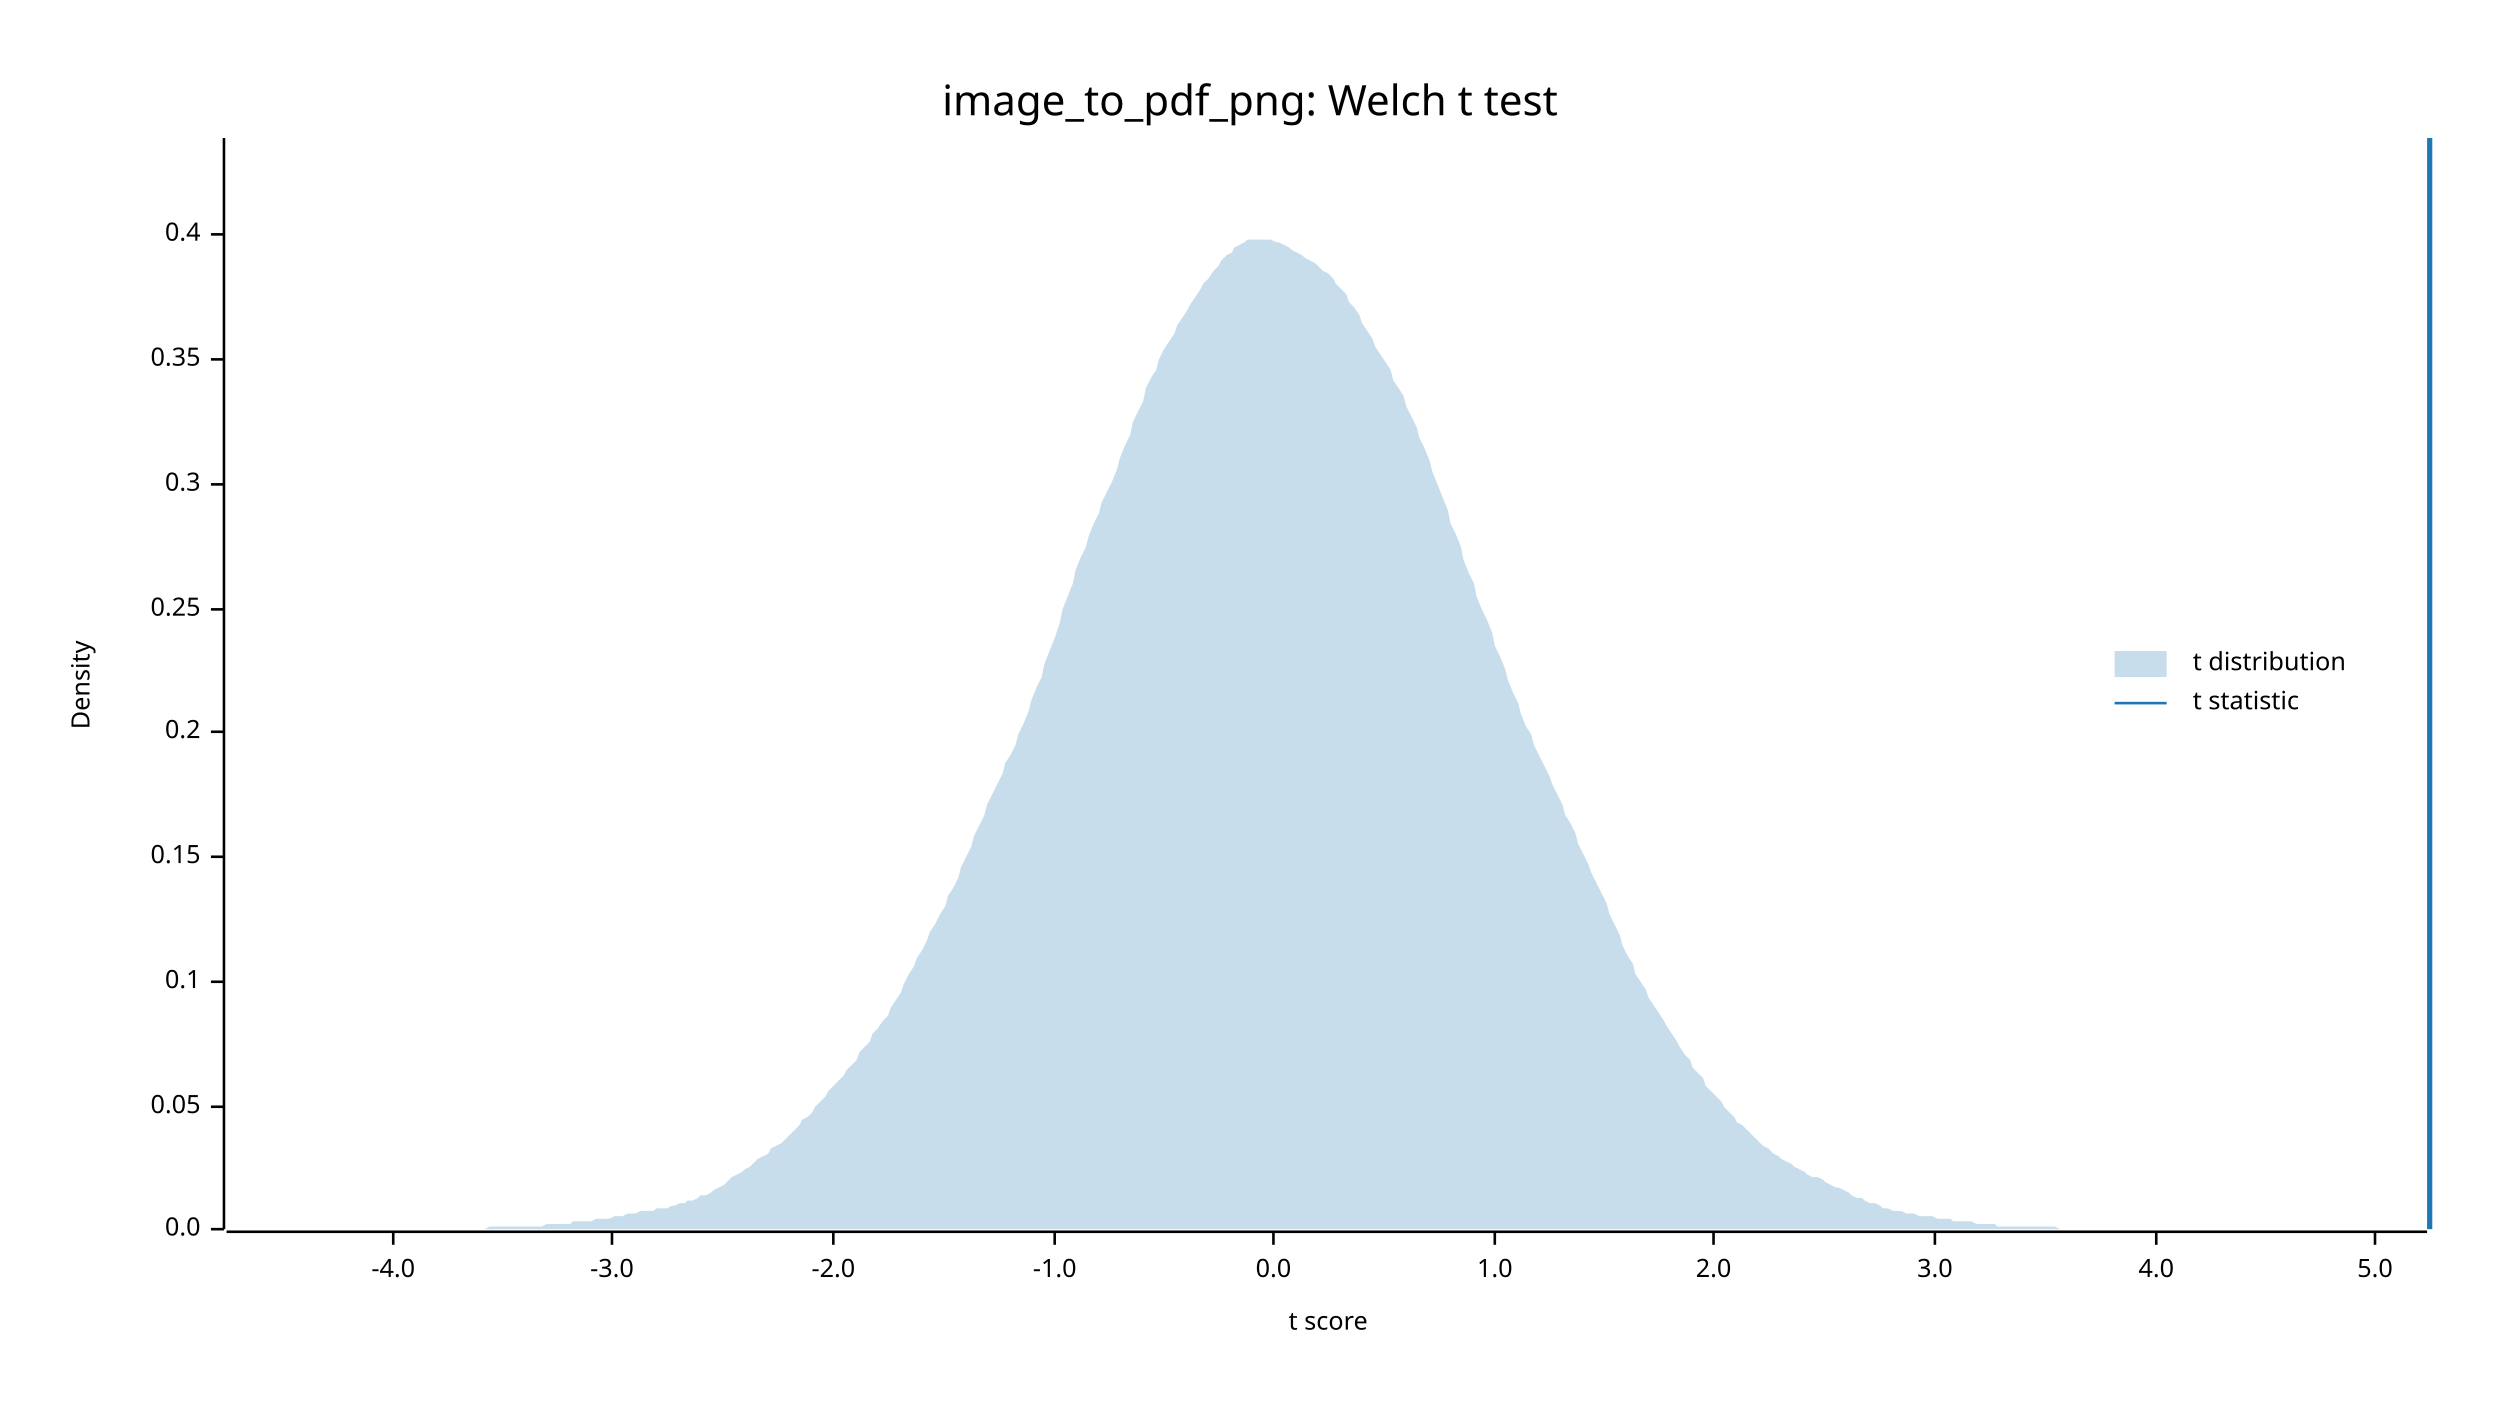
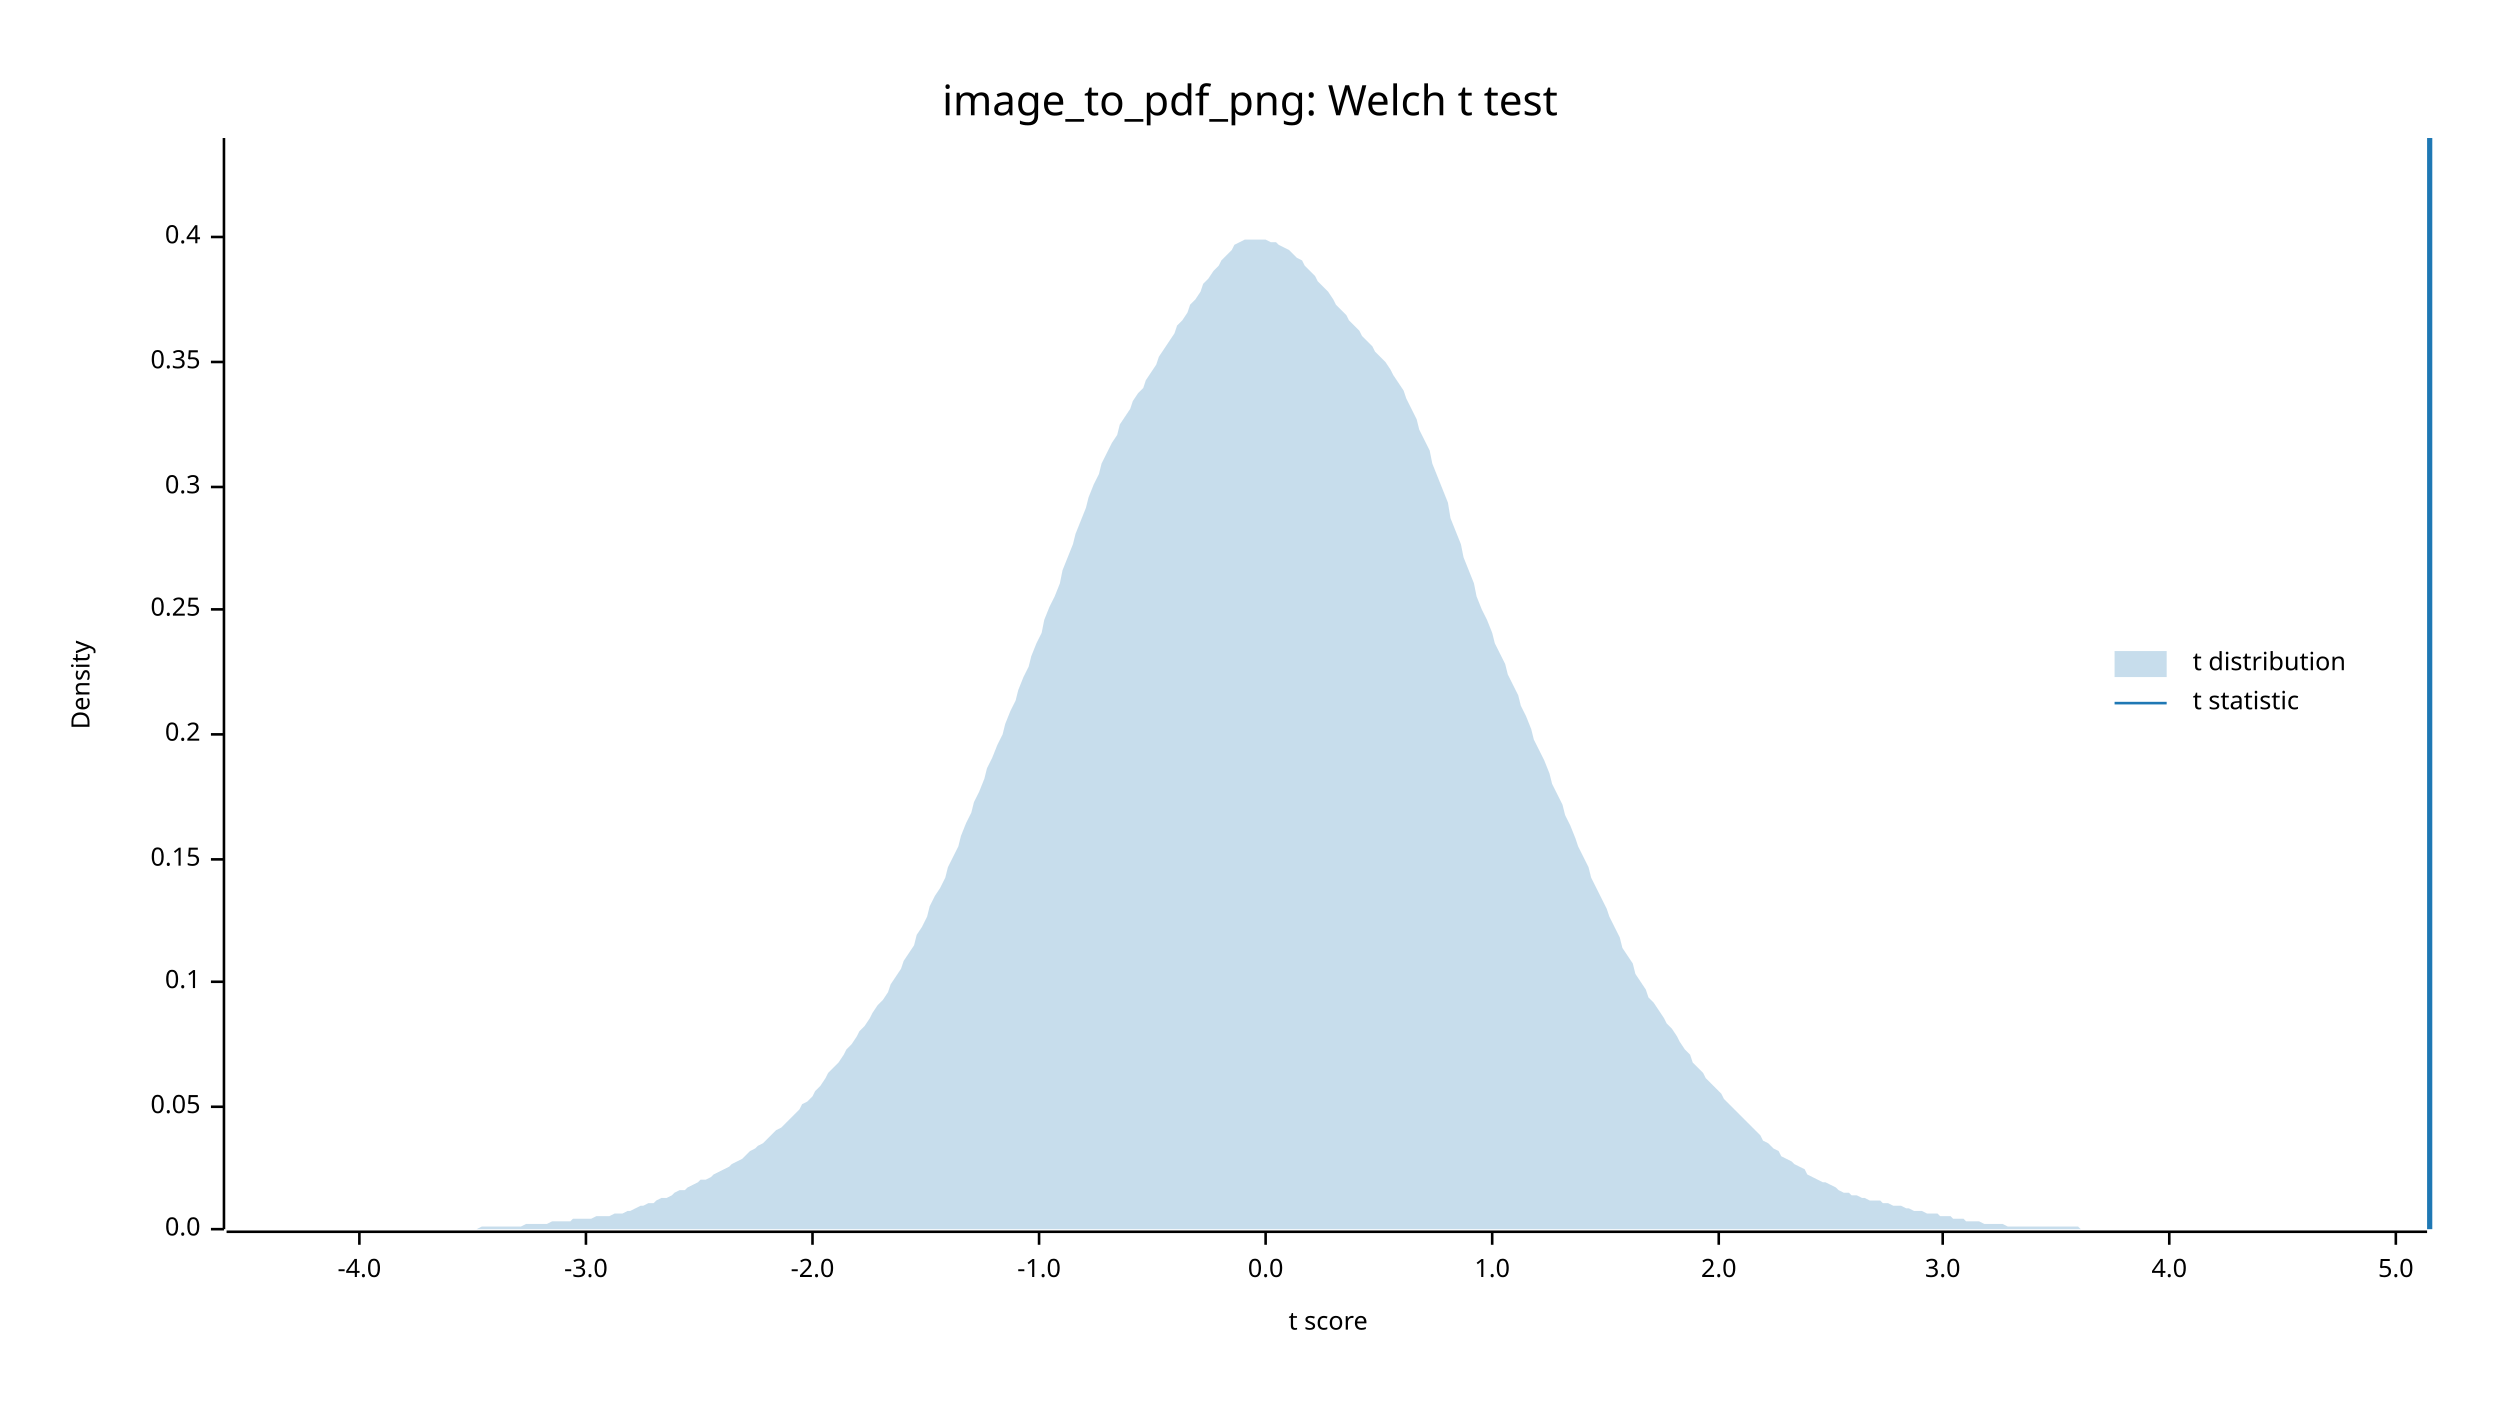
<svg xmlns="http://www.w3.org/2000/svg" width="960" height="540" viewBox="0 0 960 540">
  <text x="480" y="32" dy="0.76em" text-anchor="middle" font-family="sans-serif" font-size="16.129" opacity="1" fill="#000000">
image_to_pdf_png: Welch t test
</text>
  <text x="27" y="263" dy="0.76em" text-anchor="middle" font-family="sans-serif" font-size="9.677" opacity="1" fill="#000000" transform="rotate(270, 27, 263)">
Density
</text>
  <text x="510" y="513" dy="-0.5ex" text-anchor="middle" font-family="sans-serif" font-size="9.677" opacity="1" fill="#000000">
t score
</text>
  <polyline fill="none" opacity="1" stroke="#000000" stroke-width="1" points="86,53 86,472 " />
  <text x="77" y="472" dy="0.5ex" text-anchor="end" font-family="sans-serif" font-size="9.677" opacity="1" fill="#000000">
0.0
</text>
  <polyline fill="none" opacity="1" stroke="#000000" stroke-width="1" points="81,472 86,472 " />
  <text x="77" y="425" dy="0.5ex" text-anchor="end" font-family="sans-serif" font-size="9.677" opacity="1" fill="#000000">
0.05
</text>
  <polyline fill="none" opacity="1" stroke="#000000" stroke-width="1" points="81,425 86,425 " />
  <text x="77" y="377" dy="0.5ex" text-anchor="end" font-family="sans-serif" font-size="9.677" opacity="1" fill="#000000">
0.1
</text>
  <polyline fill="none" opacity="1" stroke="#000000" stroke-width="1" points="81,377 86,377 " />
-   <text x="77" y="329" dy="0.5ex" text-anchor="end" font-family="sans-serif" font-size="9.677" opacity="1" fill="#000000">
+   <text x="77" y="330" dy="0.5ex" text-anchor="end" font-family="sans-serif" font-size="9.677" opacity="1" fill="#000000">
0.15
</text>
-   <polyline fill="none" opacity="1" stroke="#000000" stroke-width="1" points="81,329 86,329 " />
-   <text x="77" y="281" dy="0.5ex" text-anchor="end" font-family="sans-serif" font-size="9.677" opacity="1" fill="#000000">
+   <polyline fill="none" opacity="1" stroke="#000000" stroke-width="1" points="81,330 86,330 " />
+   <text x="77" y="282" dy="0.5ex" text-anchor="end" font-family="sans-serif" font-size="9.677" opacity="1" fill="#000000">
0.2
</text>
-   <polyline fill="none" opacity="1" stroke="#000000" stroke-width="1" points="81,281 86,281 " />
+   <polyline fill="none" opacity="1" stroke="#000000" stroke-width="1" points="81,282 86,282 " />
  <text x="77" y="234" dy="0.5ex" text-anchor="end" font-family="sans-serif" font-size="9.677" opacity="1" fill="#000000">
0.25
</text>
  <polyline fill="none" opacity="1" stroke="#000000" stroke-width="1" points="81,234 86,234 " />
-   <text x="77" y="186" dy="0.5ex" text-anchor="end" font-family="sans-serif" font-size="9.677" opacity="1" fill="#000000">
+   <text x="77" y="187" dy="0.5ex" text-anchor="end" font-family="sans-serif" font-size="9.677" opacity="1" fill="#000000">
0.3
</text>
-   <polyline fill="none" opacity="1" stroke="#000000" stroke-width="1" points="81,186 86,186 " />
-   <text x="77" y="138" dy="0.5ex" text-anchor="end" font-family="sans-serif" font-size="9.677" opacity="1" fill="#000000">
+   <polyline fill="none" opacity="1" stroke="#000000" stroke-width="1" points="81,187 86,187 " />
+   <text x="77" y="139" dy="0.5ex" text-anchor="end" font-family="sans-serif" font-size="9.677" opacity="1" fill="#000000">
0.35
</text>
-   <polyline fill="none" opacity="1" stroke="#000000" stroke-width="1" points="81,138 86,138 " />
-   <text x="77" y="90" dy="0.5ex" text-anchor="end" font-family="sans-serif" font-size="9.677" opacity="1" fill="#000000">
+   <polyline fill="none" opacity="1" stroke="#000000" stroke-width="1" points="81,139 86,139 " />
+   <text x="77" y="91" dy="0.5ex" text-anchor="end" font-family="sans-serif" font-size="9.677" opacity="1" fill="#000000">
0.4
</text>
-   <polyline fill="none" opacity="1" stroke="#000000" stroke-width="1" points="81,90 86,90 " />
+   <polyline fill="none" opacity="1" stroke="#000000" stroke-width="1" points="81,91 86,91 " />
  <polyline fill="none" opacity="1" stroke="#000000" stroke-width="1" points="87,473 932,473 " />
-   <text x="151" y="483" dy="0.76em" text-anchor="middle" font-family="sans-serif" font-size="9.677" opacity="1" fill="#000000">
+   <text x="138" y="483" dy="0.76em" text-anchor="middle" font-family="sans-serif" font-size="9.677" opacity="1" fill="#000000">
-4.0
</text>
-   <polyline fill="none" opacity="1" stroke="#000000" stroke-width="1" points="151,473 151,478 " />
-   <text x="235" y="483" dy="0.76em" text-anchor="middle" font-family="sans-serif" font-size="9.677" opacity="1" fill="#000000">
+   <polyline fill="none" opacity="1" stroke="#000000" stroke-width="1" points="138,473 138,478 " />
+   <text x="225" y="483" dy="0.76em" text-anchor="middle" font-family="sans-serif" font-size="9.677" opacity="1" fill="#000000">
-3.0
</text>
-   <polyline fill="none" opacity="1" stroke="#000000" stroke-width="1" points="235,473 235,478 " />
-   <text x="320" y="483" dy="0.76em" text-anchor="middle" font-family="sans-serif" font-size="9.677" opacity="1" fill="#000000">
+   <polyline fill="none" opacity="1" stroke="#000000" stroke-width="1" points="225,473 225,478 " />
+   <text x="312" y="483" dy="0.76em" text-anchor="middle" font-family="sans-serif" font-size="9.677" opacity="1" fill="#000000">
-2.0
</text>
-   <polyline fill="none" opacity="1" stroke="#000000" stroke-width="1" points="320,473 320,478 " />
-   <text x="405" y="483" dy="0.76em" text-anchor="middle" font-family="sans-serif" font-size="9.677" opacity="1" fill="#000000">
+   <polyline fill="none" opacity="1" stroke="#000000" stroke-width="1" points="312,473 312,478 " />
+   <text x="399" y="483" dy="0.76em" text-anchor="middle" font-family="sans-serif" font-size="9.677" opacity="1" fill="#000000">
-1.0
</text>
-   <polyline fill="none" opacity="1" stroke="#000000" stroke-width="1" points="405,473 405,478 " />
-   <text x="489" y="483" dy="0.76em" text-anchor="middle" font-family="sans-serif" font-size="9.677" opacity="1" fill="#000000">
+   <polyline fill="none" opacity="1" stroke="#000000" stroke-width="1" points="399,473 399,478 " />
+   <text x="486" y="483" dy="0.76em" text-anchor="middle" font-family="sans-serif" font-size="9.677" opacity="1" fill="#000000">
0.0
</text>
-   <polyline fill="none" opacity="1" stroke="#000000" stroke-width="1" points="489,473 489,478 " />
-   <text x="574" y="483" dy="0.76em" text-anchor="middle" font-family="sans-serif" font-size="9.677" opacity="1" fill="#000000">
+   <polyline fill="none" opacity="1" stroke="#000000" stroke-width="1" points="486,473 486,478 " />
+   <text x="573" y="483" dy="0.76em" text-anchor="middle" font-family="sans-serif" font-size="9.677" opacity="1" fill="#000000">
1.0
</text>
-   <polyline fill="none" opacity="1" stroke="#000000" stroke-width="1" points="574,473 574,478 " />
-   <text x="658" y="483" dy="0.76em" text-anchor="middle" font-family="sans-serif" font-size="9.677" opacity="1" fill="#000000">
+   <polyline fill="none" opacity="1" stroke="#000000" stroke-width="1" points="573,473 573,478 " />
+   <text x="660" y="483" dy="0.76em" text-anchor="middle" font-family="sans-serif" font-size="9.677" opacity="1" fill="#000000">
2.0
</text>
-   <polyline fill="none" opacity="1" stroke="#000000" stroke-width="1" points="658,473 658,478 " />
-   <text x="743" y="483" dy="0.76em" text-anchor="middle" font-family="sans-serif" font-size="9.677" opacity="1" fill="#000000">
+   <polyline fill="none" opacity="1" stroke="#000000" stroke-width="1" points="660,473 660,478 " />
+   <text x="746" y="483" dy="0.76em" text-anchor="middle" font-family="sans-serif" font-size="9.677" opacity="1" fill="#000000">
3.0
</text>
-   <polyline fill="none" opacity="1" stroke="#000000" stroke-width="1" points="743,473 743,478 " />
-   <text x="828" y="483" dy="0.76em" text-anchor="middle" font-family="sans-serif" font-size="9.677" opacity="1" fill="#000000">
+   <polyline fill="none" opacity="1" stroke="#000000" stroke-width="1" points="746,473 746,478 " />
+   <text x="833" y="483" dy="0.76em" text-anchor="middle" font-family="sans-serif" font-size="9.677" opacity="1" fill="#000000">
4.0
</text>
-   <polyline fill="none" opacity="1" stroke="#000000" stroke-width="1" points="828,473 828,478 " />
-   <text x="912" y="483" dy="0.76em" text-anchor="middle" font-family="sans-serif" font-size="9.677" opacity="1" fill="#000000">
+   <polyline fill="none" opacity="1" stroke="#000000" stroke-width="1" points="833,473 833,478 " />
+   <text x="920" y="483" dy="0.76em" text-anchor="middle" font-family="sans-serif" font-size="9.677" opacity="1" fill="#000000">
5.0
</text>
-   <polyline fill="none" opacity="1" stroke="#000000" stroke-width="1" points="912,473 912,478 " />
-   <polygon opacity="0.25" fill="#1F78B4" points="87,472 88,472 90,472 92,472 93,472 95,472 97,472 98,472 100,472 102,472 103,472 105,472 107,472 109,472 110,472 112,472 114,472 115,472 117,472 119,472 120,472 122,472 124,472 125,472 127,472 129,472 131,472 132,472 134,472 136,472 137,472 139,472 141,472 142,472 144,472 146,472 147,472 149,472 151,472 153,472 154,472 156,472 158,472 159,472 161,472 163,472 164,472 166,472 168,472 169,472 171,472 173,472 175,472 176,472 178,472 180,472 181,472 183,472 185,472 186,472 188,471 190,471 191,471 193,471 195,471 197,471 198,471 200,471 202,471 203,471 205,471 207,471 208,471 210,470 212,470 214,470 215,470 217,470 219,470 220,469 222,469 224,469 225,469 227,469 229,468 230,468 232,468 234,468 236,467 237,467 239,467 241,466 242,466 244,466 246,465 247,465 249,465 251,465 252,464 254,464 256,464 258,463 259,463 261,462 263,462 264,461 266,461 268,460 269,459 271,459 273,458 274,457 276,456 278,455 280,453 281,452 283,451 285,450 286,449 288,448 290,446 291,445 293,444 295,443 296,441 298,440 300,439 302,437 303,436 305,434 307,432 308,430 310,429 312,427 313,425 315,423 317,421 318,419 320,417 322,415 324,413 325,411 327,409 329,407 330,404 332,402 334,400 335,397 337,395 339,392 341,390 342,387 344,384 346,381 347,378 349,374 351,371 352,368 354,365 356,361 357,358 359,355 361,351 363,348 364,344 366,341 368,337 369,333 371,329 373,325 374,321 376,317 378,313 379,309 381,305 383,301 385,297 386,293 388,290 390,286 391,282 393,278 395,273 396,269 398,264 400,260 401,255 403,250 405,245 407,239 408,234 410,229 412,224 413,219 415,214 417,210 418,206 420,201 422,197 423,193 425,189 427,185 429,180 430,176 432,171 434,167 435,162 437,158 439,154 440,149 442,145 444,142 445,138 447,134 449,131 451,128 452,125 454,122 456,119 457,117 459,114 461,111 462,109 464,107 466,104 468,102 469,100 471,98 473,97 474,95 476,94 478,93 479,92 481,92 483,92 484,92 486,92 488,92 490,93 491,93 493,94 495,95 496,96 498,97 500,98 501,99 503,100 505,101 506,102 508,104 510,105 512,107 513,109 515,111 517,113 518,116 520,118 522,121 523,124 525,127 527,130 528,133 530,136 532,139 534,142 535,146 537,149 539,152 540,156 542,160 544,164 545,168 547,172 549,177 550,181 552,186 554,191 556,196 557,201 559,205 561,210 562,215 564,220 566,224 567,229 569,234 571,238 573,243 574,248 576,252 578,257 579,261 581,266 583,270 584,274 586,279 588,282 589,286 591,290 593,294 595,298 596,301 598,305 600,309 601,313 603,316 605,320 606,324 608,328 610,332 611,335 613,339 615,343 617,347 618,351 620,355 622,359 623,363 625,367 627,370 628,374 630,377 632,380 633,383 635,386 637,389 639,392 640,394 642,397 644,400 645,402 647,405 649,407 650,410 652,412 654,414 655,417 657,419 659,421 661,423 662,425 664,427 666,429 667,431 669,432 671,434 672,435 674,437 676,439 677,440 679,441 681,443 683,444 684,445 686,446 688,447 689,448 691,449 693,450 694,451 696,452 698,452 700,453 701,454 703,455 705,456 706,456 708,457 710,458 711,459 713,460 715,460 716,461 718,462 720,462 722,463 723,464 725,464 727,465 728,465 730,465 732,466 733,466 735,466 737,467 738,467 740,467 742,467 744,468 745,468 747,468 749,468 750,469 752,469 754,469 755,469 757,469 759,470 760,470 762,470 764,470 766,470 767,471 769,471 771,471 772,471 774,471 776,471 777,471 779,471 781,471 782,471 784,471 786,471 788,471 789,471 791,472 793,472 794,472 796,472 798,472 799,472 801,472 803,472 804,472 806,472 808,472 810,472 811,472 813,472 815,472 816,472 818,472 820,472 821,472 823,472 825,472 827,472 828,472 830,472 832,472 833,472 835,472 837,472 838,472 840,472 842,472 843,472 845,472 847,472 849,472 850,472 852,472 854,472 855,472 857,472 859,472 860,472 862,472 864,472 865,472 867,472 869,472 871,472 872,472 874,472 876,472 877,472 879,472 881,472 882,472 884,472 886,472 887,472 889,472 891,472 893,472 894,472 896,472 898,472 899,472 901,472 903,472 904,472 906,472 908,472 909,472 911,472 913,472 915,472 916,472 918,472 920,472 921,472 923,472 925,472 926,472 928,472 930,472 932,472 932,472 87,472 " />
+   <polyline fill="none" opacity="1" stroke="#000000" stroke-width="1" points="920,473 920,478 " />
+   <polygon opacity="0.25" fill="#1F78B4" points="87,472 88,472 90,472 92,472 93,472 95,472 97,472 98,472 100,472 102,472 103,472 105,472 107,472 109,472 110,472 112,472 114,472 115,472 117,472 119,472 120,472 122,472 124,472 125,472 127,472 129,472 131,472 132,472 134,472 136,472 137,472 139,472 141,472 142,472 144,472 146,472 147,472 149,472 151,472 153,472 154,472 156,472 158,472 159,472 161,472 163,472 164,472 166,472 168,472 169,472 171,472 173,472 175,472 176,472 178,472 180,472 181,472 183,472 185,471 186,471 188,471 190,471 191,471 193,471 195,471 197,471 198,471 200,471 202,470 203,470 205,470 207,470 208,470 210,470 212,469 214,469 215,469 217,469 219,469 220,468 222,468 224,468 225,468 227,468 229,467 230,467 232,467 234,467 236,466 237,466 239,466 241,465 242,465 244,464 246,463 247,463 249,462 251,462 252,461 254,460 256,460 258,459 259,458 261,457 263,457 264,456 266,455 268,454 269,453 271,453 273,452 274,451 276,450 278,449 280,448 281,447 283,446 285,445 286,444 288,442 290,441 291,440 293,439 295,437 296,436 298,434 300,433 302,431 303,430 305,428 307,426 308,424 310,423 312,421 313,419 315,417 317,414 318,412 320,410 322,408 324,405 325,403 327,401 329,398 330,396 332,394 334,391 335,389 337,386 339,384 341,381 342,378 344,375 346,372 347,369 349,366 351,363 352,359 354,356 356,352 357,348 359,344 361,341 363,337 364,333 366,329 368,325 369,321 371,316 373,312 374,308 376,304 378,299 379,295 381,291 383,286 385,282 386,278 388,273 390,269 391,265 393,260 395,256 396,252 398,247 400,243 401,238 403,233 405,229 407,224 408,219 410,214 412,209 413,205 415,200 417,195 418,191 420,186 422,182 423,178 425,174 427,170 429,167 430,163 432,160 434,157 435,154 437,151 439,149 440,146 442,143 444,140 445,137 447,134 449,131 451,128 452,125 454,123 456,120 457,117 459,115 461,112 462,109 464,107 466,104 468,102 469,100 471,98 473,96 474,94 476,93 478,92 479,92 481,92 483,92 484,92 486,92 488,93 490,93 491,94 493,95 495,96 496,97 498,99 500,100 501,102 503,104 505,106 506,108 508,110 510,112 512,115 513,117 515,119 517,121 518,123 520,125 522,127 523,129 525,131 527,133 528,135 530,137 532,139 534,142 535,144 537,147 539,150 540,153 542,157 544,161 545,165 547,169 549,173 550,178 552,183 554,188 556,193 557,199 559,204 561,209 562,214 564,219 566,224 567,229 569,234 571,238 573,243 574,247 576,251 578,255 579,259 581,263 583,267 584,271 586,275 588,280 589,284 591,288 593,292 595,297 596,301 598,305 600,309 601,313 603,317 605,322 606,325 608,329 610,333 611,337 613,341 615,345 617,349 618,352 620,356 622,360 623,364 625,367 627,370 628,374 630,377 632,380 633,383 635,385 637,388 639,391 640,393 642,395 644,398 645,400 647,403 649,405 650,408 652,410 654,412 655,414 657,416 659,418 661,420 662,422 664,424 666,426 667,427 669,429 671,431 672,432 674,434 676,436 677,438 679,439 681,441 683,442 684,444 686,445 688,446 689,447 691,448 693,449 694,451 696,452 698,453 700,454 701,454 703,455 705,456 706,457 708,458 710,458 711,459 713,459 715,460 716,460 718,461 720,461 722,461 723,462 725,462 727,463 728,463 730,463 732,464 733,464 735,465 737,465 738,465 740,466 742,466 744,466 745,467 747,467 749,467 750,468 752,468 754,468 755,469 757,469 759,469 760,469 762,470 764,470 766,470 767,470 769,470 771,471 772,471 774,471 776,471 777,471 779,471 781,471 782,471 784,471 786,471 788,471 789,471 791,471 793,471 794,471 796,471 798,471 799,472 801,472 803,472 804,472 806,472 808,472 810,472 811,472 813,472 815,472 816,472 818,472 820,472 821,472 823,472 825,472 827,472 828,472 830,472 832,472 833,472 835,472 837,472 838,472 840,472 842,472 843,472 845,472 847,472 849,472 850,472 852,472 854,472 855,472 857,472 859,472 860,472 862,472 864,472 865,472 867,472 869,472 871,472 872,472 874,472 876,472 877,472 879,472 881,472 882,472 884,472 886,472 887,472 889,472 891,472 893,472 894,472 896,472 898,472 899,472 901,472 903,472 904,472 906,472 908,472 909,472 911,472 913,472 915,472 916,472 918,472 920,472 921,472 923,472 925,472 926,472 928,472 930,472 932,472 932,472 87,472 " />
  <polyline fill="none" opacity="1" stroke="#1F78B4" stroke-width="2" points="933,472 933,53 " />
  <text x="842" y="250" dy="0.76em" text-anchor="start" font-family="sans-serif" font-size="9.677" opacity="1" fill="#000000">
t distribution
</text>
  <text x="842" y="265" dy="0.76em" text-anchor="start" font-family="sans-serif" font-size="9.677" opacity="1" fill="#000000">
t statistic
</text>
  <rect x="812" y="250" width="20" height="10" opacity="0.25" fill="#1F78B4" stroke="none" />
  <polyline fill="none" opacity="1" stroke="#1F78B4" stroke-width="1" points="812,270 832,270 " />
</svg>
